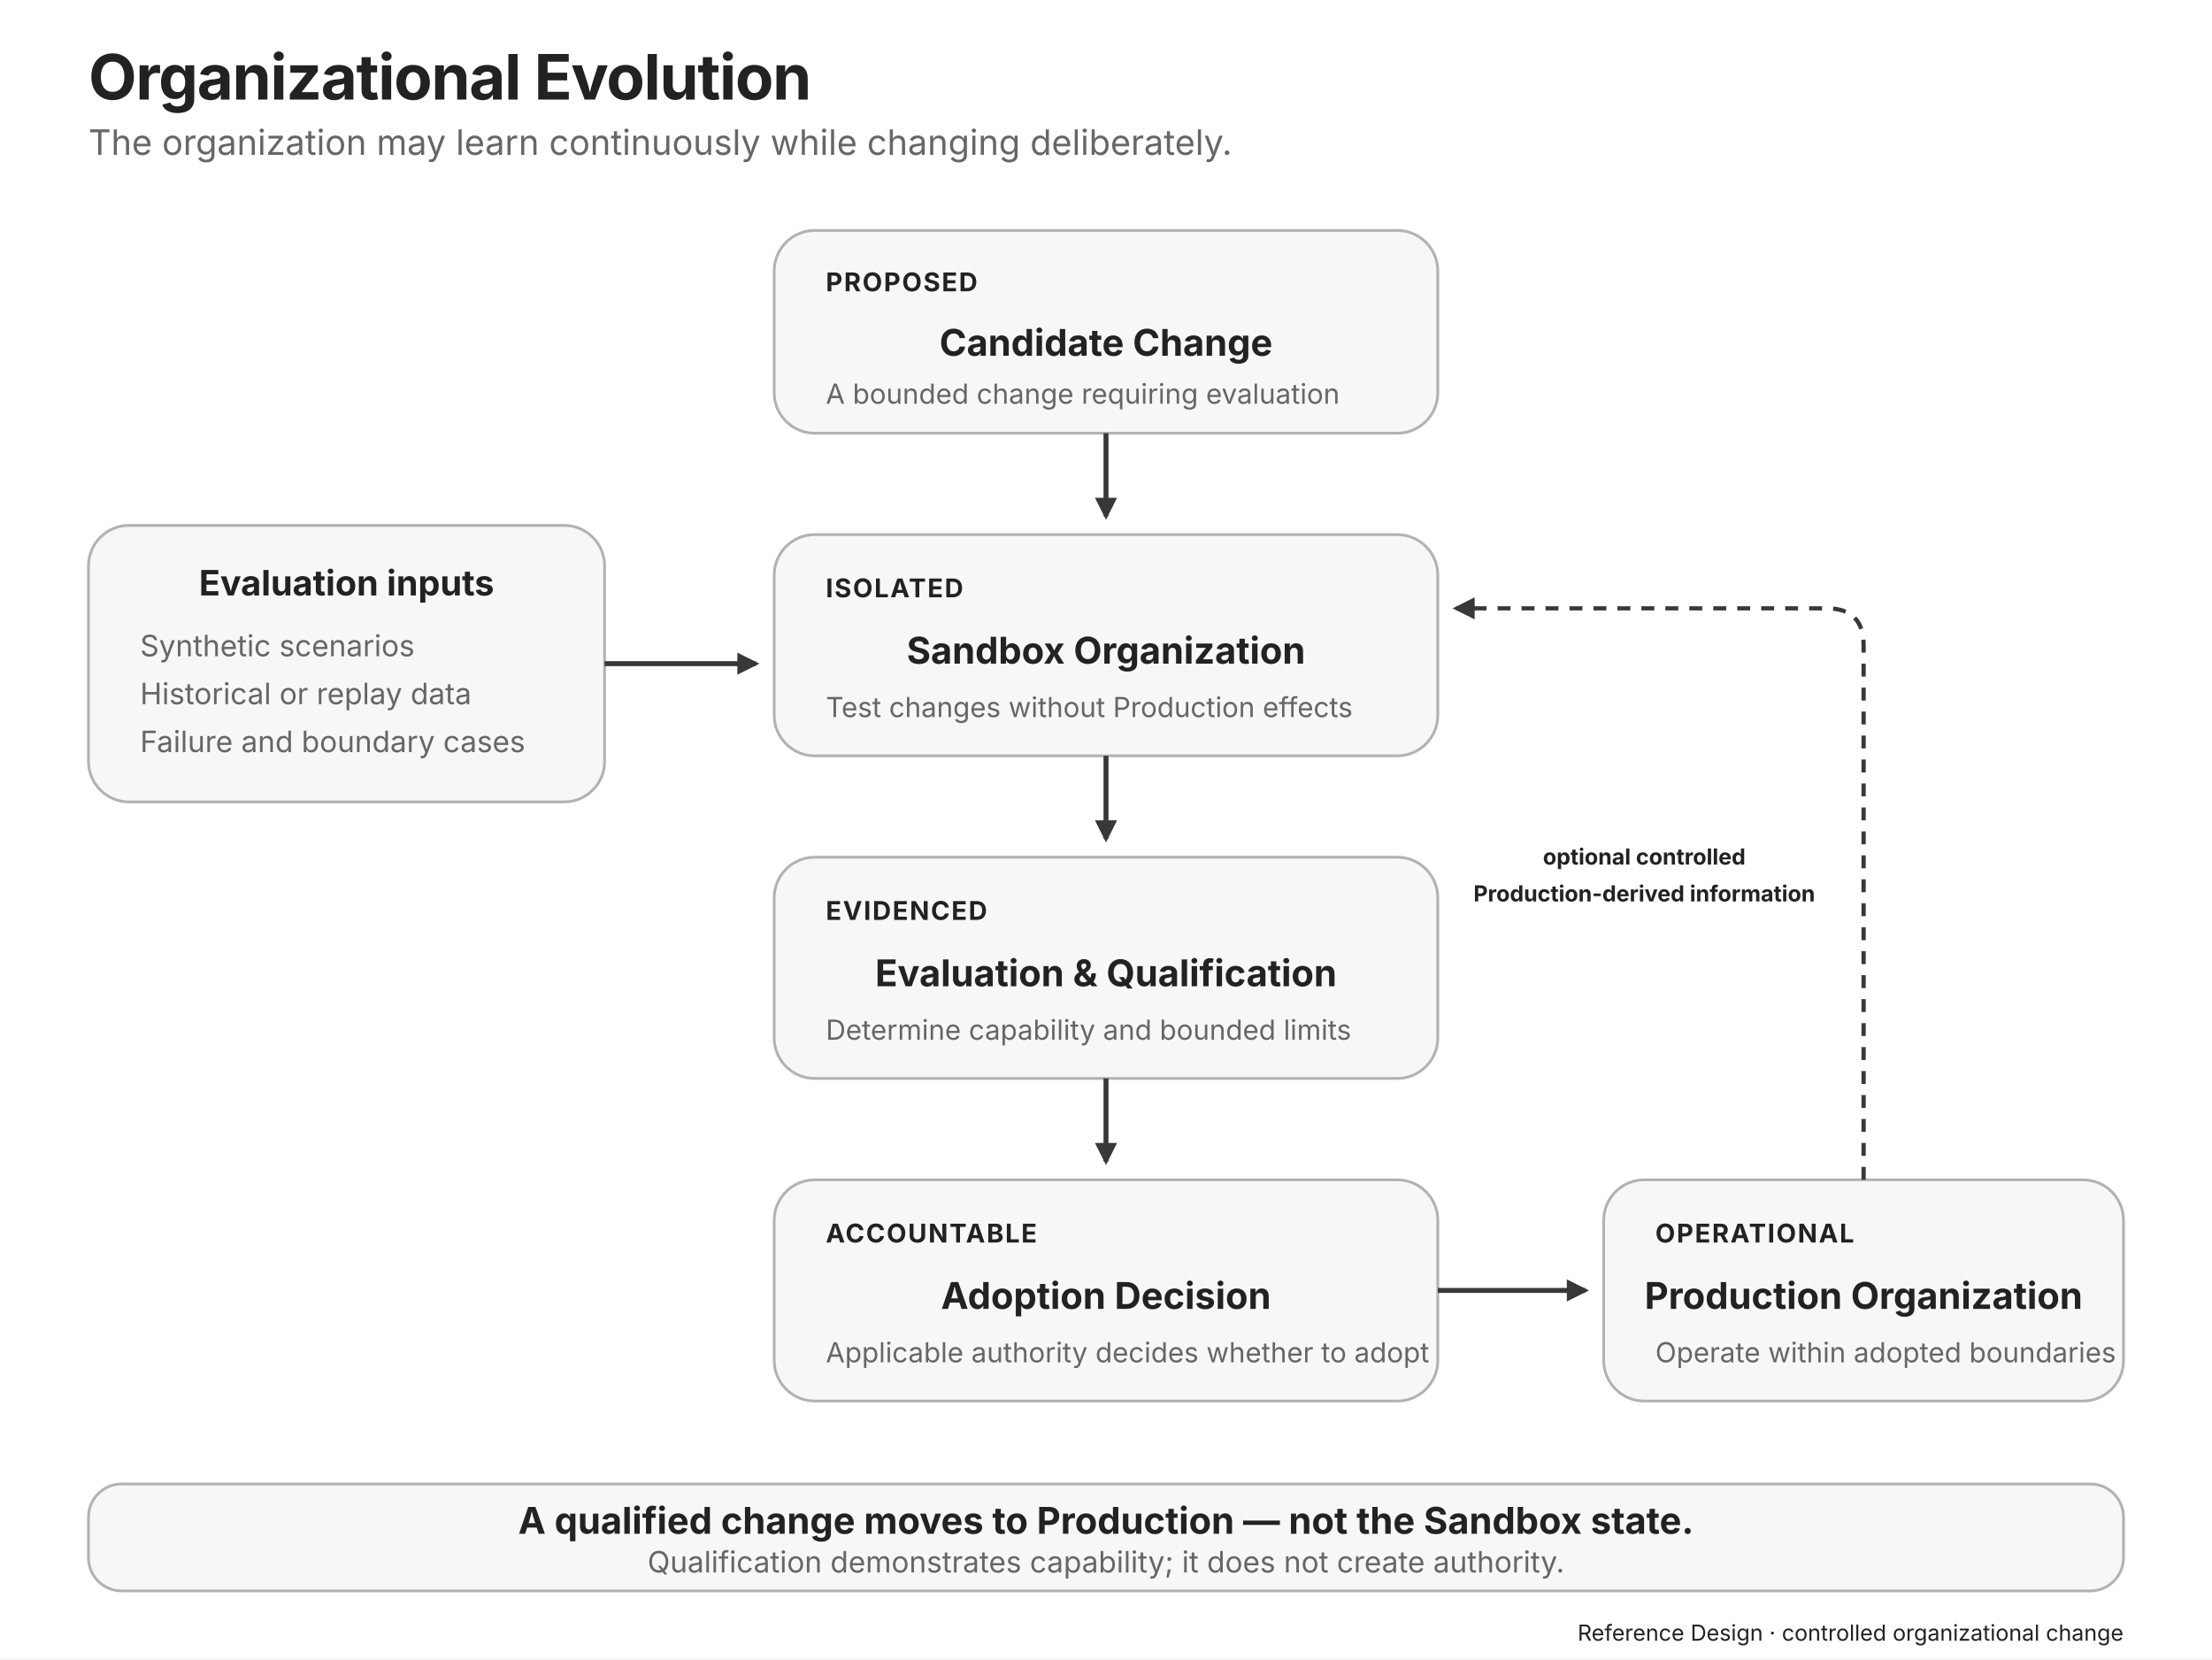
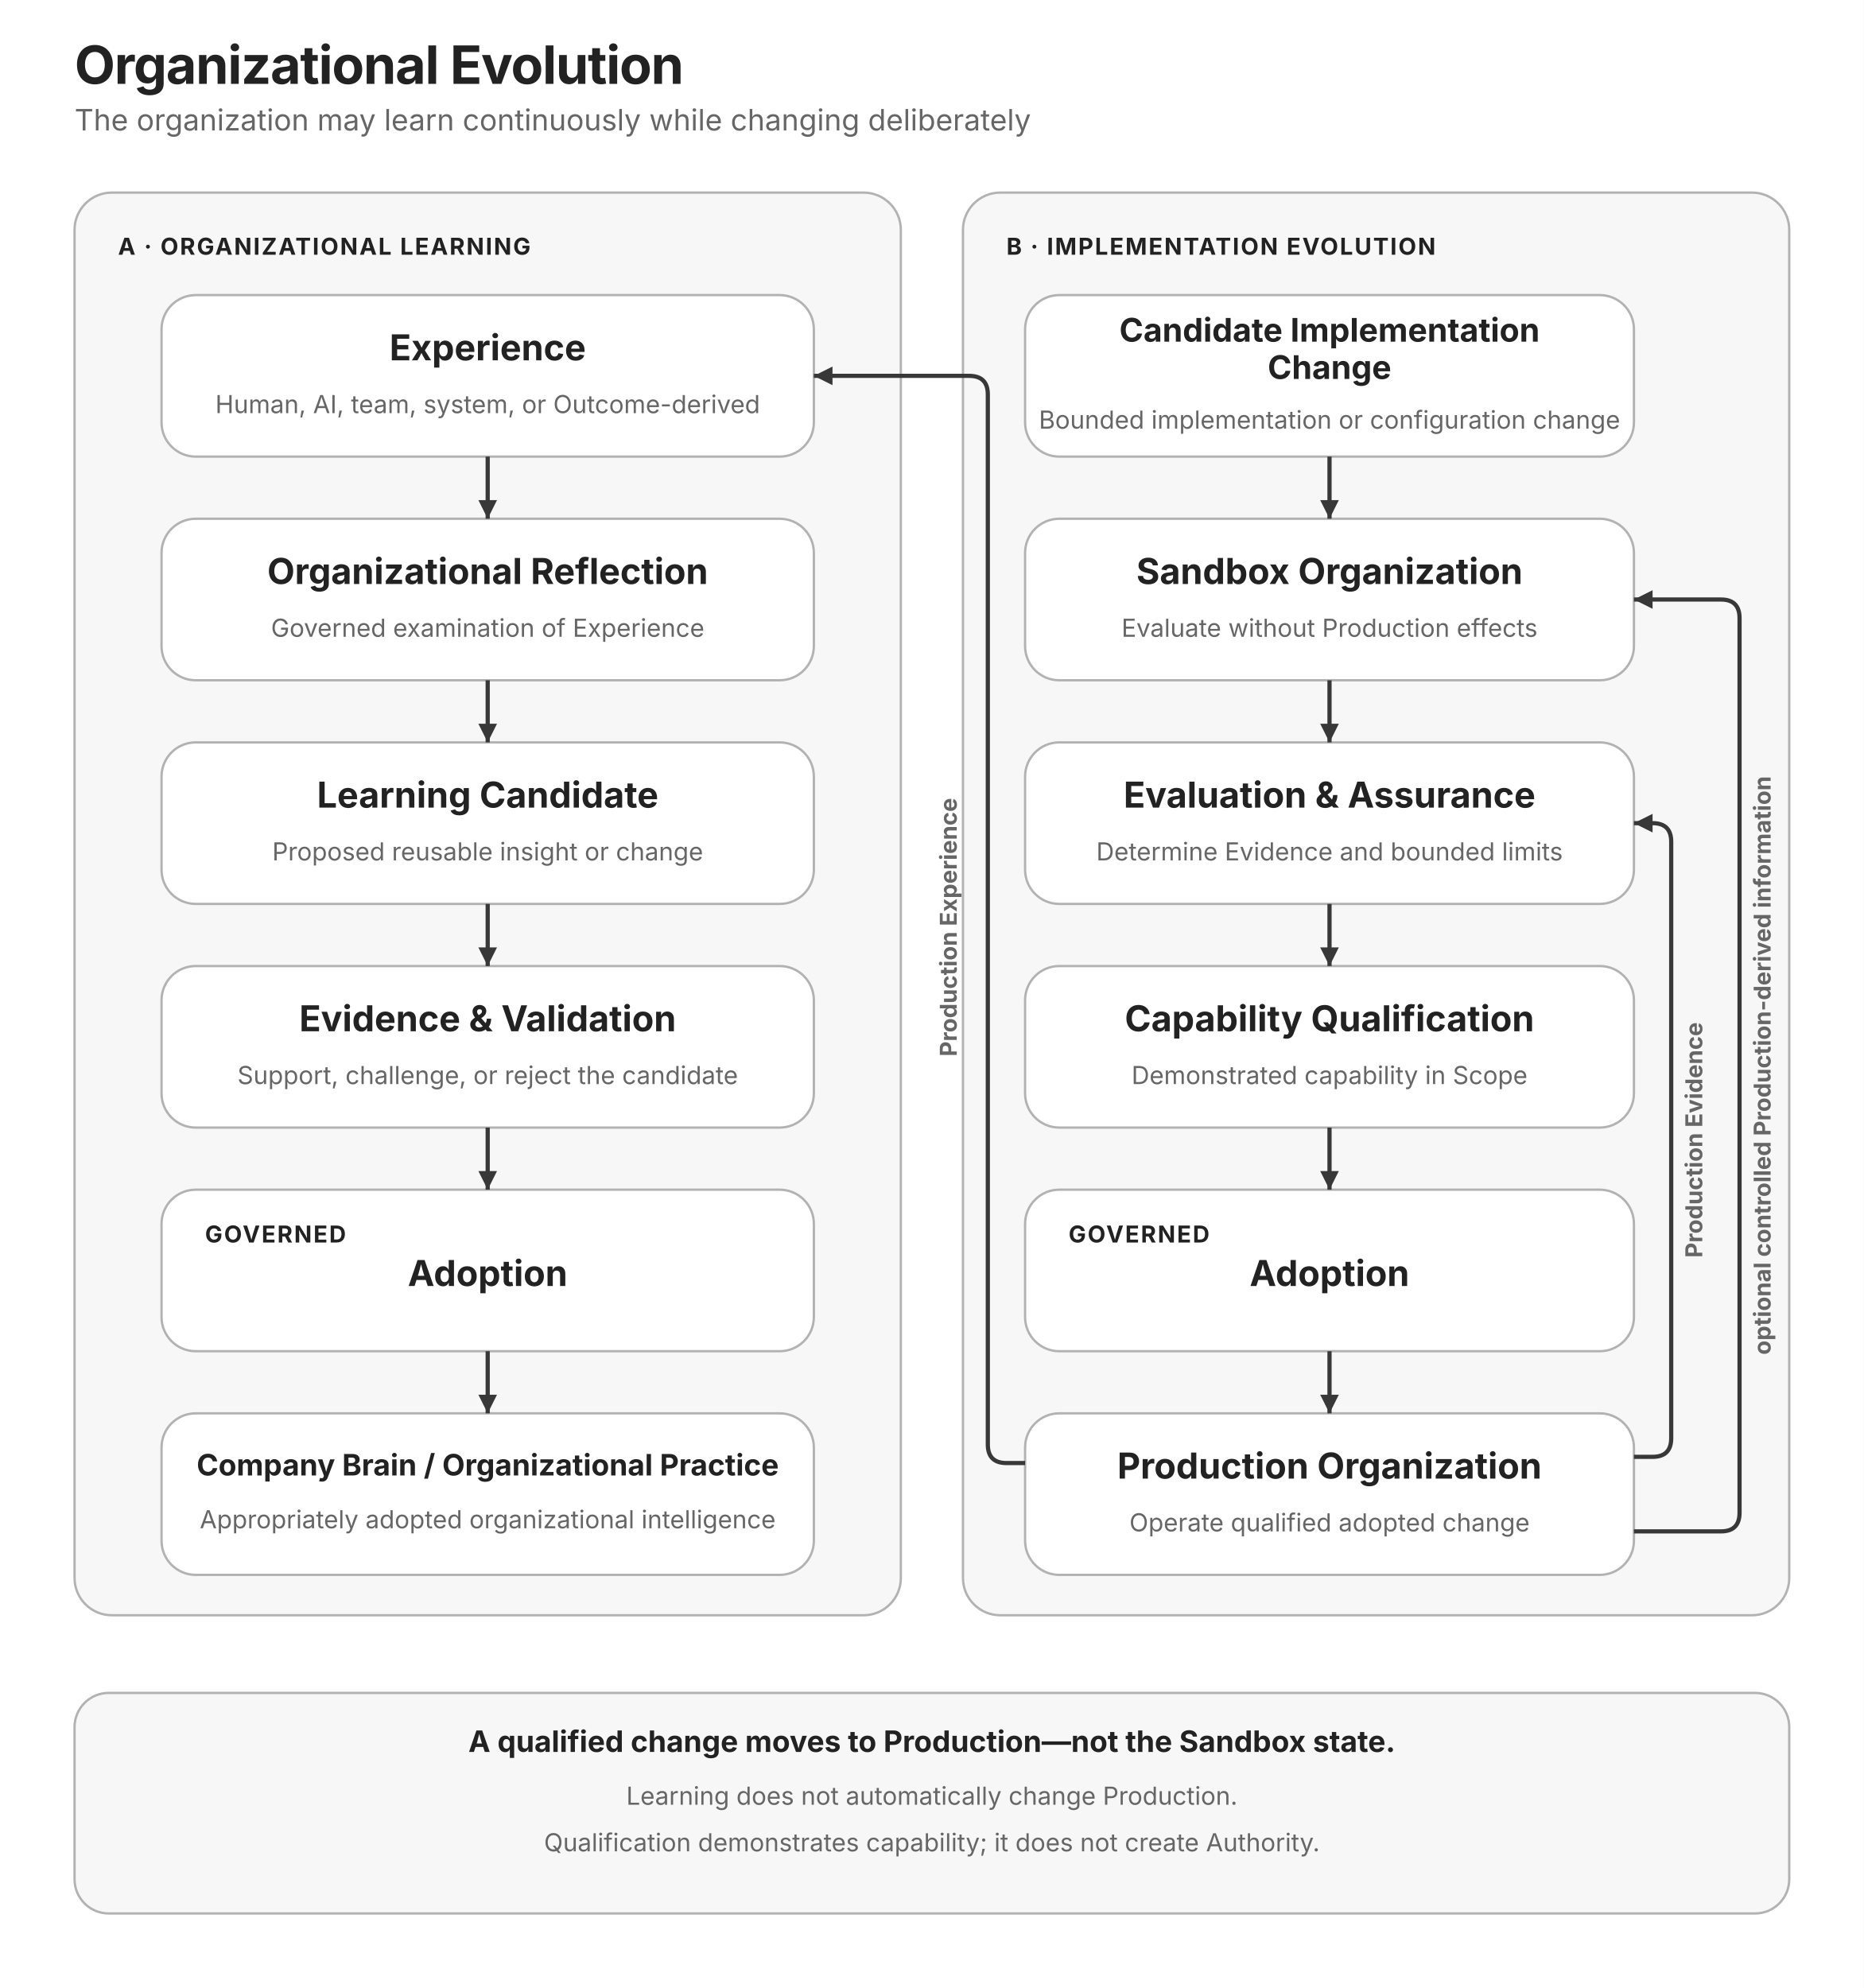
- <svg xmlns="http://www.w3.org/2000/svg" width="1200" height="900" viewBox="0 0 1200 900" role="img" aria-labelledby="title desc">
+ <svg xmlns="http://www.w3.org/2000/svg" width="1200" height="1280" viewBox="0 0 1200 1280" role="img" aria-labelledby="title desc">
  <defs>
-     <marker id="arrow" markerWidth="12" markerHeight="12" refX="10" refY="6" orient="auto" markerUnits="userSpaceOnUse">
-       <path d="M0 0 L12 6 L0 12 Z" fill="#383838" />
-     </marker>
-     <marker id="arrow-secondary" markerWidth="12" markerHeight="12" refX="10" refY="6" orient="auto" markerUnits="userSpaceOnUse">
+     <marker id="arrow" markerWidth="12" markerHeight="12" refX="12" refY="6" orient="auto" markerUnits="userSpaceOnUse">
      <path d="M0 0 L12 6 L0 12 Z" fill="#383838" />
    </marker>
    <style>
-       text{font-family:Inter,-apple-system,BlinkMacSystemFont,"Segoe UI",Helvetica,Arial,sans-serif;fill:#222222}.title{font-size:34px;font-weight:700;letter-spacing:-.6px}.subtitle{font-size:19px;fill:#666666}.kicker{font-size:14px;font-weight:700;letter-spacing:.8px}.node-title{font-size:20px;font-weight:700}.node-copy{font-size:15px;fill:#666666}.label{font-size:15px;font-weight:700;text-anchor:middle;fill:#666666}.optional-label{font-size:12px;font-weight:700;text-anchor:middle}.input-title{font-size:19px;font-weight:700}.input{font-size:16px;fill:#666666}.principle{font-size:20px;font-weight:700;text-anchor:middle;fill:#222222}.principle-copy{font-size:16px;text-anchor:middle;fill:#222222}.flow{fill:none;stroke:#383838;stroke-width:2.7;marker-end:url(#arrow)}.optional{fill:none;stroke:#383838;stroke-width:2.3;stroke-dasharray:7 6;marker-end:url(#arrow-secondary)}rect{fill:#f7f7f7!important;stroke:#b2b2b2!important}rect[fill="#fff"],rect[fill="#ffffff"]{fill:#fff!important}svg&gt;rect:first-of-type{fill:#fff!important;stroke:none!important}.label-bg{fill:#fff!important;stroke:none!important}text{fill:#222!important}.subtitle,.node-copy,.input,.principle-copy{fill:#666!important}.flow,.optional{stroke:#383838!important}marker path{fill:#383838!important}
+       text{font-family:Inter,-apple-system,BlinkMacSystemFont,"Segoe UI",Helvetica,Arial,sans-serif;fill:#222}.title{font-size:34px;font-weight:700;letter-spacing:-.6px}.subtitle{font-size:19px;fill:#666}.region{fill:#f7f7f7;stroke:#b2b2b2;stroke-width:1.5}.card{fill:#fff;stroke:#b2b2b2;stroke-width:1.5}.kicker{font-size:15px;font-weight:700;letter-spacing:1px}.node-title{font-size:23px;font-weight:700;text-anchor:middle}.node-title-small{font-size:21px;font-weight:700;text-anchor:middle}.copy{font-size:16px;fill:#666;text-anchor:middle}.flow{fill:none;stroke:#383838;stroke-width:2.7;marker-end:url(#arrow)}.optional{fill:none;stroke:#383838;stroke-width:2.7;marker-end:url(#arrow)}.label{font-size:15px;font-weight:700;fill:#666;text-anchor:middle}.principle{font-size:19px;font-weight:700;text-anchor:middle}.principle-copy{font-size:16px;fill:#666;text-anchor:middle}
    </style>
  </defs>
-   <rect width="1200" height="900" fill="#fff" stroke-width="1.5" />
+   <rect width="1200" height="1280" fill="#fff" />
  <text class="title" x="48" y="54">Organizational Evolution</text>
-   <text class="subtitle" x="48" y="84">The organization may learn continuously while changing deliberately.</text>
-   <rect x="420" y="125" width="360" height="110" rx="22" fill="#f7f7f7" stroke="#b2b2b2" stroke-width="1.5" />
-   <text class="kicker" x="448" y="158" fill="#666666">PROPOSED</text>
-   <text class="node-title" x="600" y="193" text-anchor="middle">Candidate Change</text>
-   <text class="node-copy" x="448" y="219">A bounded change requiring evaluation</text>
-   <path class="flow" fill="none" stroke="#383838" stroke-width="2.7" marker-end="url(#arrow)" d="M600 235 V280" />
-   <rect x="420" y="290" width="360" height="120" rx="22" fill="#f7f7f7" stroke="#b2b2b2" stroke-width="1.5" />
-   <text class="kicker" x="448" y="324" fill="#222222">ISOLATED</text>
-   <text class="node-title" x="600" y="360" text-anchor="middle">Sandbox Organization</text>
-   <text class="node-copy" x="448" y="389">Test changes without Production effects</text>
-   <rect x="48" y="285" width="280" height="150" rx="22" fill="#f7f7f7" stroke="#b2b2b2" stroke-width="1.5" />
-   <text class="input-title" x="188" y="323" text-anchor="middle">Evaluation inputs</text>
-   <text class="input" x="76" y="356">Synthetic scenarios</text>
-   <text class="input" x="76" y="382">Historical or replay data</text>
-   <text class="input" x="76" y="408">Failure and boundary cases</text>
-   <path class="flow" fill="none" stroke="#383838" stroke-width="2.7" marker-end="url(#arrow)" d="M328 360 H410" />
-   <path class="flow" fill="none" stroke="#383838" stroke-width="2.7" marker-end="url(#arrow)" d="M600 410 V455" />
-   <rect x="420" y="465" width="360" height="120" rx="22" fill="#f7f7f7" stroke="#b2b2b2" stroke-width="1.5" />
-   <text class="kicker" x="448" y="499" fill="#222222">EVIDENCED</text>
-   <text class="node-title" x="600" y="535" text-anchor="middle">Evaluation &amp; Qualification</text>
-   <text class="node-copy" x="448" y="564">Determine capability and bounded limits</text>
-   <path class="flow" fill="none" stroke="#383838" stroke-width="2.7" marker-end="url(#arrow)" d="M600 585 V630" />
-   <rect x="420" y="640" width="360" height="120" rx="22" fill="#f7f7f7" stroke="#b2b2b2" stroke-width="1.5" />
-   <text class="kicker" x="448" y="674" fill="#222222">ACCOUNTABLE</text>
-   <text class="node-title" x="600" y="710" text-anchor="middle">Adoption Decision</text>
-   <text class="node-copy" x="448" y="739">Applicable authority decides whether to adopt</text>
-   <path class="flow" fill="none" stroke="#383838" stroke-width="2.7" marker-end="url(#arrow)" d="M780 700 H860" />
-   <rect x="870" y="640" width="282" height="120" rx="22" fill="#f7f7f7" stroke="#b2b2b2" stroke-width="1.5" />
-   <text class="kicker" x="898" y="674" fill="#222222">OPERATIONAL</text>
-   <text class="node-title" x="1011" y="710" text-anchor="middle">Production Organization</text>
-   <text class="node-copy" x="898" y="739">Operate within adopted boundaries</text>
-   <path class="optional" fill="none" stroke="#383838" stroke-width="2.3" stroke-dasharray="7 6" marker-end="url(#arrow-secondary)" d="M1011 640 V350 Q1011 330 991 330 H790" />
-   <rect class="label-bg" x="790" y="445" width="205" height="58" rx="10" fill="#ffffff" stroke="none" stroke-width="1.5" />
-   <text class="optional-label" x="892" y="469">optional controlled</text>
-   <text class="optional-label" x="892" y="489">Production-derived information</text>
-   <rect x="48" y="805" width="1104" height="58" rx="18" fill="#f7f7f7" stroke="#b2b2b2" stroke-width="1.5" />
-   <text class="principle" x="600" y="832">A qualified change moves to Production — not the Sandbox state.</text>
-   <text class="principle-copy" x="600" y="853">Qualification demonstrates capability; it does not create authority.</text>
-   <text x="1152" y="890" text-anchor="end" font-size="12" fill="#666666">Reference Design · controlled organizational change</text>
+   <text class="subtitle" x="48" y="84">The organization may learn continuously while changing deliberately</text>
+   <rect class="region" x="48" y="124" width="532" height="916" rx="24" />
+   <text class="kicker" x="76" y="164">A · ORGANIZATIONAL LEARNING</text>
+   <rect class="card" x="104" y="190" width="420" height="104" rx="22" />
+   <text class="node-title" x="314" y="232">Experience</text>
+   <text class="copy" x="314" y="266">Human, AI, team, system, or Outcome-derived</text>
+   <rect class="card" x="104" y="334" width="420" height="104" rx="22" />
+   <text class="node-title" x="314" y="376">Organizational Reflection</text>
+   <text class="copy" x="314" y="410">Governed examination of Experience</text>
+   <rect class="card" x="104" y="478" width="420" height="104" rx="22" />
+   <text class="node-title" x="314" y="520">Learning Candidate</text>
+   <text class="copy" x="314" y="554">Proposed reusable insight or change</text>
+   <rect class="card" x="104" y="622" width="420" height="104" rx="22" />
+   <text class="node-title" x="314" y="664">Evidence &amp; Validation</text>
+   <text class="copy" x="314" y="698">Support, challenge, or reject the candidate</text>
+   <rect class="card" x="104" y="766" width="420" height="104" rx="22" />
+   <text class="kicker" x="132" y="800">GOVERNED</text>
+   <text class="node-title" x="314" y="828">Adoption</text>
+   <rect class="card" x="104" y="910" width="420" height="104" rx="22" />
+   <text class="node-title-small" x="314" y="950" style="font-size:19px">Company Brain / Organizational Practice</text>
+   <text class="copy" x="314" y="984">Appropriately adopted organizational intelligence</text>
+   <path class="flow" d="M314 294 V334" />
+   <path class="flow" d="M314 438 V478" />
+   <path class="flow" d="M314 582 V622" />
+   <path class="flow" d="M314 726 V766" />
+   <path class="flow" d="M314 870 V910" />
+   <rect class="region" x="620" y="124" width="532" height="916" rx="24" />
+   <text class="kicker" x="648" y="164">B · IMPLEMENTATION EVOLUTION</text>
+   <rect class="card" x="660" y="190" width="392" height="104" rx="22" />
+   <text class="node-title-small" x="856" y="220">Candidate Implementation</text>
+   <text class="node-title-small" x="856" y="244">Change</text>
+   <text class="copy" x="856" y="276">Bounded implementation or configuration change</text>
+   <rect class="card" x="660" y="334" width="392" height="104" rx="22" />
+   <text class="node-title" x="856" y="376">Sandbox Organization</text>
+   <text class="copy" x="856" y="410">Evaluate without Production effects</text>
+   <rect class="card" x="660" y="478" width="392" height="104" rx="22" />
+   <text class="node-title" x="856" y="520">Evaluation &amp; Assurance</text>
+   <text class="copy" x="856" y="554">Determine Evidence and bounded limits</text>
+   <rect class="card" x="660" y="622" width="392" height="104" rx="22" />
+   <text class="node-title" x="856" y="664">Capability Qualification</text>
+   <text class="copy" x="856" y="698">Demonstrated capability in Scope</text>
+   <rect class="card" x="660" y="766" width="392" height="104" rx="22" />
+   <text class="kicker" x="688" y="800">GOVERNED</text>
+   <text class="node-title" x="856" y="828">Adoption</text>
+   <rect class="card" x="660" y="910" width="392" height="104" rx="22" />
+   <text class="node-title" x="856" y="952">Production Organization</text>
+   <text class="copy" x="856" y="986">Operate qualified adopted change</text>
+   <path class="flow" d="M856 294 V334" />
+   <path class="flow" d="M856 438 V478" />
+   <path class="flow" d="M856 582 V622" />
+   <path class="flow" d="M856 726 V766" />
+   <path class="flow" d="M856 870 V910" />
+   <path class="optional" d="M1052 986 H1108 Q1120 986 1120 974 V398 Q1120 386 1108 386 H1052" />
+   <text class="label" x="1140" y="686" transform="rotate(-90 1140 686)">optional controlled Production-derived information</text>
+   <path class="flow" d="M1052 938 H1064 Q1076 938 1076 926 V542 Q1076 530 1064 530 H1052" />
+   <text class="label" x="1096" y="734" transform="rotate(-90 1096 734)">Production Evidence</text>
+   <path class="optional" d="M660 942 H648 Q636 942 636 930 V254 Q636 242 624 242 H524" />
+   <text class="label" x="616" y="597" transform="rotate(-90 616 597)">Production Experience</text>
+   <rect class="region" x="48" y="1090" width="1104" height="142" rx="22" />
+   <text class="principle" x="600" y="1128">A qualified change moves to Production—not the Sandbox state.</text>
+   <text class="principle-copy" x="600" y="1162">Learning does not automatically change Production.</text>
+   <text class="principle-copy" x="600" y="1192">Qualification demonstrates capability; it does not create Authority.</text>
</svg>
